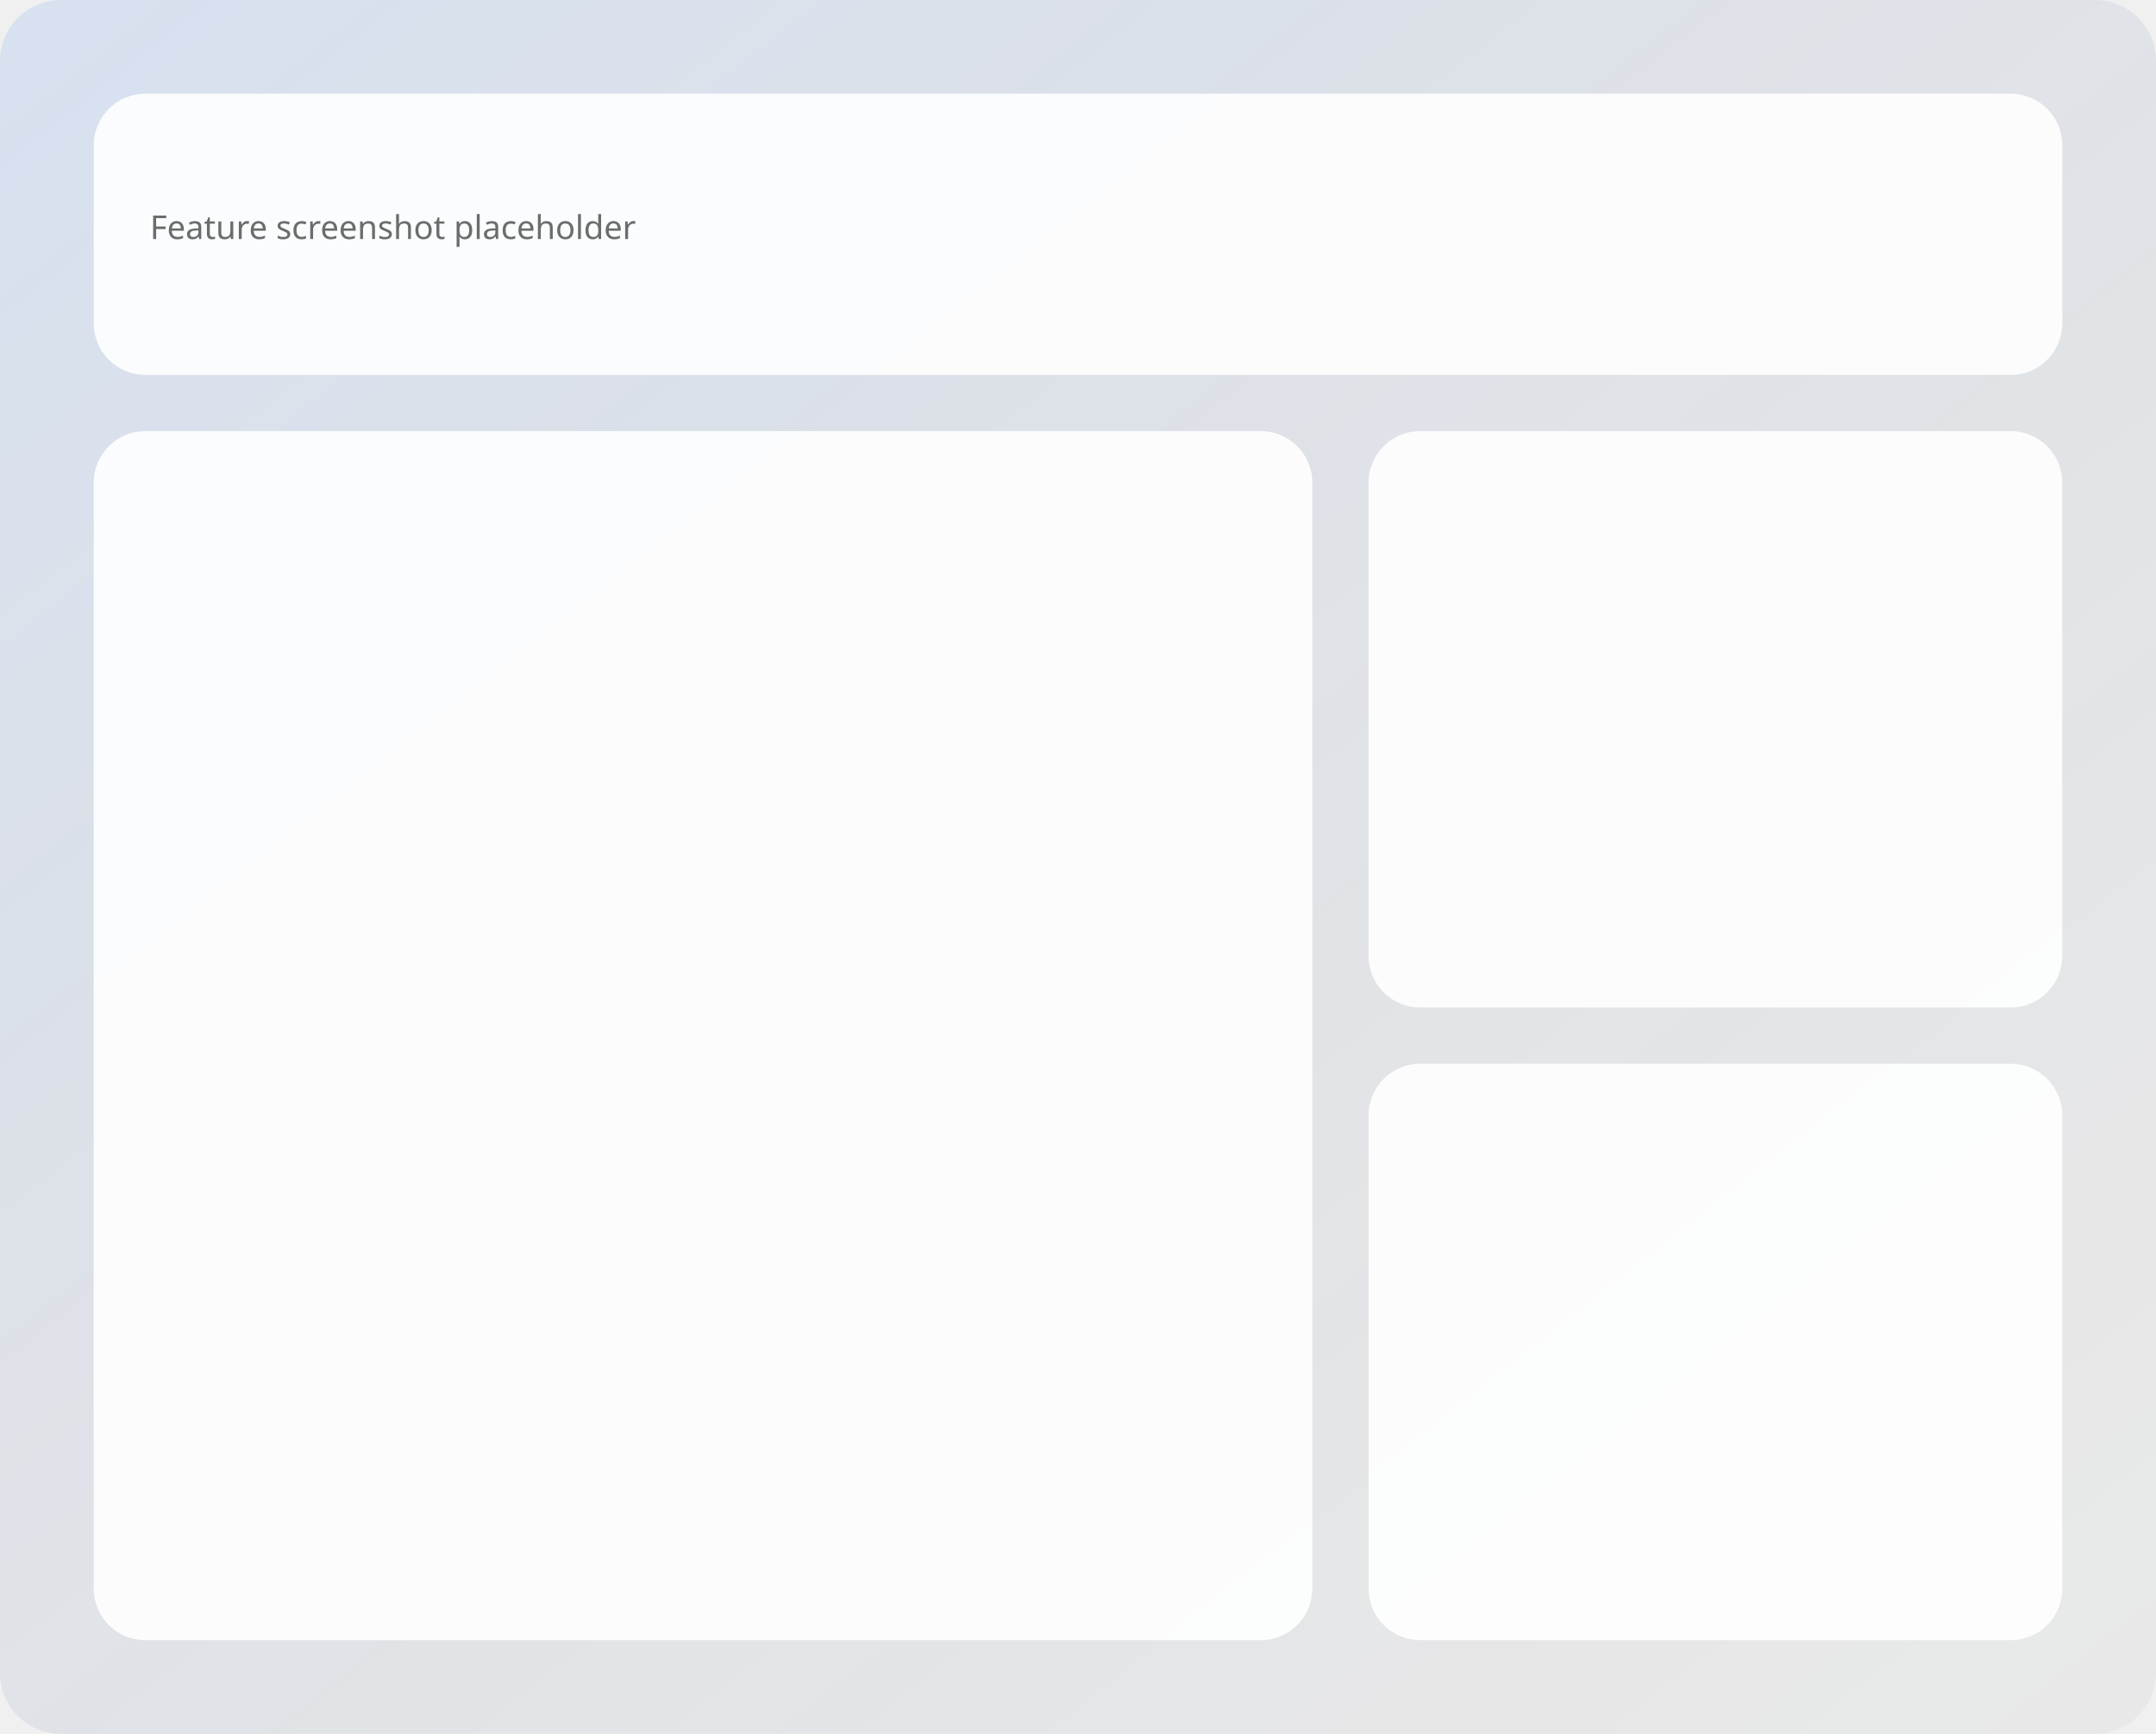
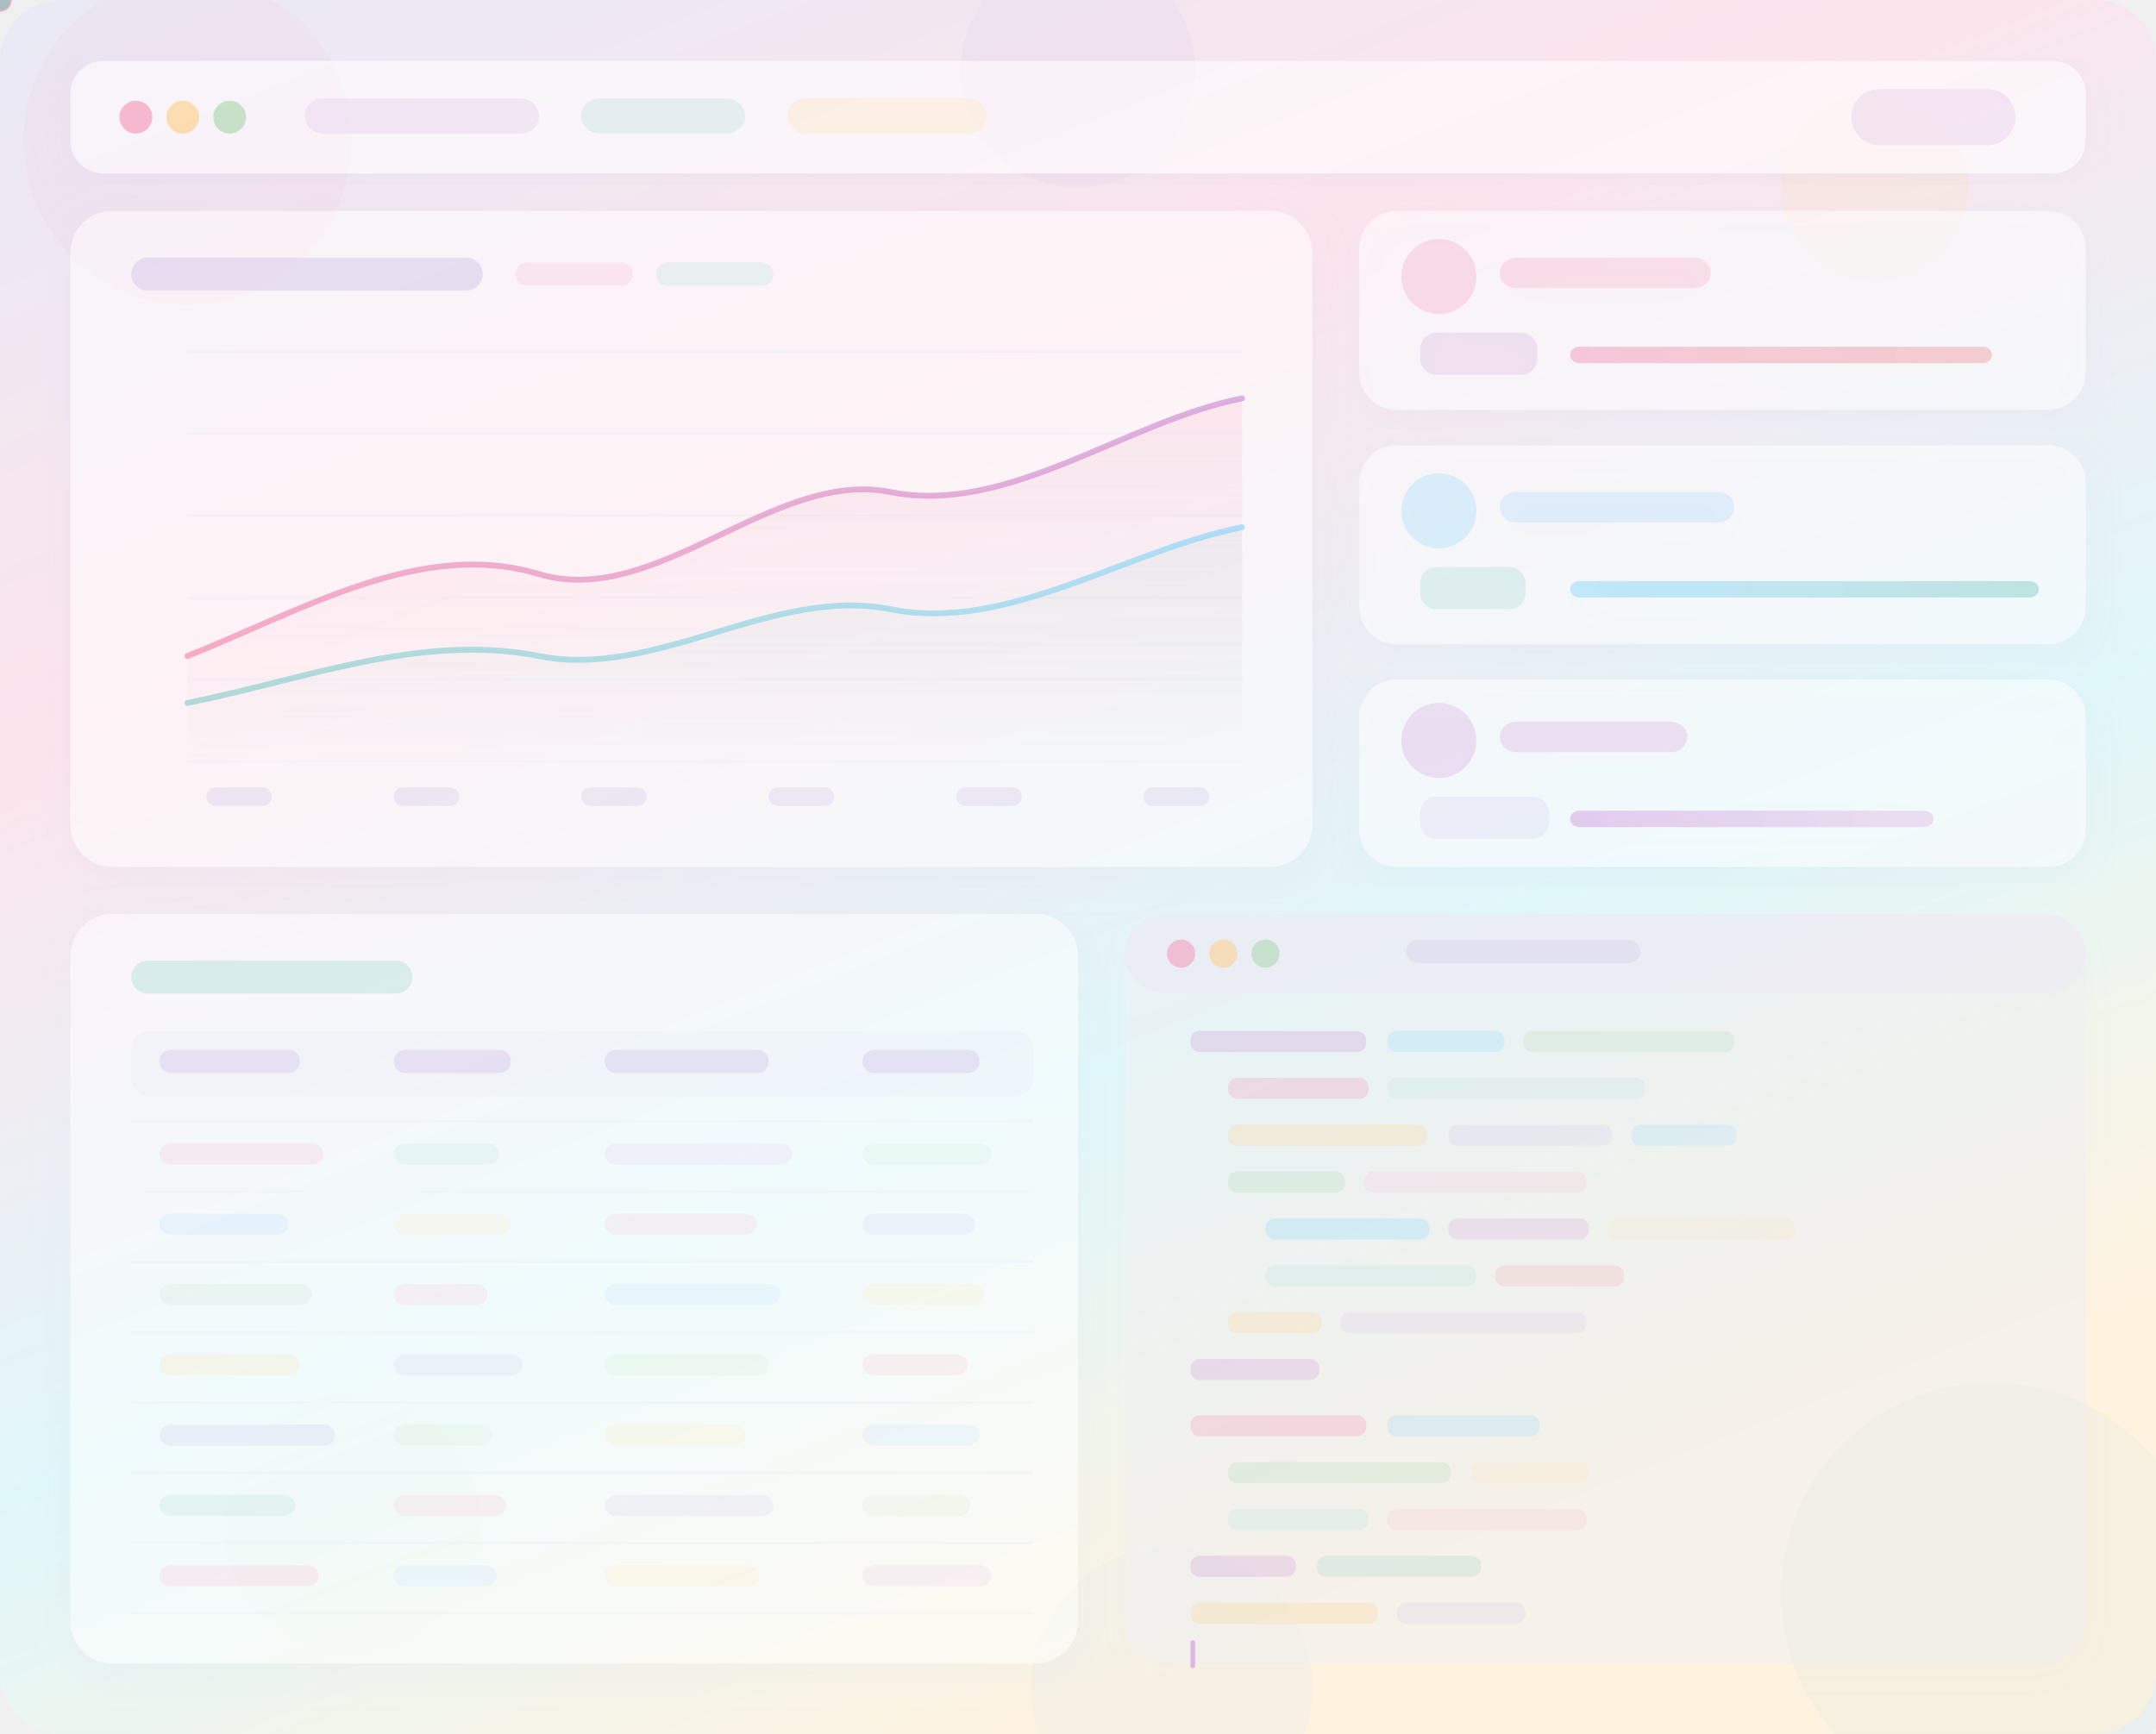
<svg xmlns="http://www.w3.org/2000/svg" width="920" height="740" viewBox="0 0 920 740">
  <defs>
-     <linearGradient id="g" x1="0" x2="1" y1="0" y2="1">
-       <stop offset="0" stop-color="#1f6feb" stop-opacity=".12" />
-       <stop offset="1" stop-color="#0b0b0b" stop-opacity=".03" />
-     </linearGradient>
+     <linearGradient id="fbg" x1="0" y1="0" x2=".5" y2="1">
+       <stop offset="0%" stop-color="#e8eaf6" />
+       <stop offset="35%" stop-color="#fce4ec" />
+       <stop offset="70%" stop-color="#e0f7fa" />
+       <stop offset="100%" stop-color="#fff3e0" />
+     </linearGradient>
+     <linearGradient id="fl1" x1="0" y1="0" x2="1" y2="0">
+       <stop offset="0%" stop-color="#f48fb1" />
+       <stop offset="100%" stop-color="#ce93d8" />
+     </linearGradient>
+     <linearGradient id="fl2" x1="0" y1="0" x2="1" y2="0">
+       <stop offset="0%" stop-color="#80cbc4" />
+       <stop offset="100%" stop-color="#81d4fa" />
+     </linearGradient>
+     <linearGradient id="fa1" x1="0" y1="0" x2="0" y2="1">
+       <stop offset="0%" stop-color="#f48fb1" stop-opacity=".18" />
+       <stop offset="100%" stop-color="#f48fb1" stop-opacity="0" />
+     </linearGradient>
+     <linearGradient id="fa2" x1="0" y1="0" x2="0" y2="1">
+       <stop offset="0%" stop-color="#80cbc4" stop-opacity=".14" />
+       <stop offset="100%" stop-color="#80cbc4" stop-opacity="0" />
+     </linearGradient>
+     <linearGradient id="fp1" x1="0" y1="0" x2="1" y2="0">
+       <stop offset="0%" stop-color="#f48fb1" />
+       <stop offset="100%" stop-color="#ef9a9a" />
+     </linearGradient>
+     <linearGradient id="fp2" x1="0" y1="0" x2="1" y2="0">
+       <stop offset="0%" stop-color="#81d4fa" />
+       <stop offset="100%" stop-color="#80cbc4" />
+     </linearGradient>
+     <linearGradient id="fp3" x1="0" y1="0" x2="1" y2="0">
+       <stop offset="0%" stop-color="#ce93d8" />
+       <stop offset="100%" stop-color="#e1bee7" />
+     </linearGradient>
+     <linearGradient id="fp4" x1="0" y1="0" x2="1" y2="0">
+       <stop offset="0%" stop-color="#ffcc80" />
+       <stop offset="100%" stop-color="#ffe0b2" />
+     </linearGradient>
+     <filter id="fs">
+       <feDropShadow dx="0" dy="4" stdDeviation="8" flood-color="#c5cae9" flood-opacity=".22" />
+     </filter>
+     <filter id="fgl">
+       <feGaussianBlur stdDeviation="5" result="b" />
+       <feMerge>
+         <feMergeNode in="b" />
+         <feMergeNode in="SourceGraphic" />
+       </feMerge>
+     </filter>
  </defs>
-   <rect x="0" y="0" width="920" height="740" rx="26" fill="url(#g)" />
-   <rect x="40" y="40" width="840" height="120" rx="22" fill="#ffffff" opacity=".9" />
-   <rect x="40" y="184" width="520" height="516" rx="22" fill="#ffffff" opacity=".9" />
-   <rect x="584" y="184" width="296" height="246" rx="22" fill="#ffffff" opacity=".9" />
-   <rect x="584" y="454" width="296" height="246" rx="22" fill="#ffffff" opacity=".9" />
-   <text x="64" y="102" fill="#0b0b0b" opacity=".60" font-family="ui-sans-serif, system-ui" font-size="14">Feature screenshot placeholder</text>
+   <rect width="920" height="740" rx="26" fill="url(#fbg)" />
+   <circle cx="80" cy="60" r="70" fill="#f8bbd0" opacity=".14">
+     <animate attributeName="cy" values="60;38;60" dur="8s" repeatCount="indefinite" />
+     <animate attributeName="r" values="70;85;70" dur="8s" repeatCount="indefinite" />
+   </circle>
+   <circle cx="850" cy="680" r="90" fill="#b2dfdb" opacity=".12">
+     <animate attributeName="cy" values="680;650;680" dur="10s" repeatCount="indefinite" />
+   </circle>
+   <circle cx="460" cy="30" r="50" fill="#d1c4e9" opacity=".14">
+     <animate attributeName="cx" values="460;495;460" dur="9s" repeatCount="indefinite" />
+   </circle>
+   <circle cx="800" cy="80" r="40" fill="#ffe0b2" opacity=".18">
+     <animate attributeName="cy" values="80;58;80" dur="6s" repeatCount="indefinite" />
+   </circle>
+   <circle cx="150" cy="650" r="55" fill="#c8e6c9" opacity=".1">
+     <animate attributeName="cx" values="150;175;150" dur="11s" repeatCount="indefinite" />
+   </circle>
+   <circle cx="500" cy="720" r="60" fill="#bbdefb" opacity=".1">
+     <animate attributeName="cy" values="720;695;720" dur="8s" repeatCount="indefinite" />
+   </circle>
+   <rect x="30" y="26" width="860" height="48" rx="14" fill="#fff" opacity=".6" filter="url(#fs)" />
+   <circle cx="58" cy="50" r="7" fill="#f48fb1" opacity=".6" />
+   <circle cx="78" cy="50" r="7" fill="#ffcc80" opacity=".6" />
+   <circle cx="98" cy="50" r="7" fill="#a5d6a7" opacity=".6" />
+   <rect x="130" y="42" width="100" height="15" rx="8" fill="#e1bee7" opacity=".3" />
+   <rect x="248" y="42" width="70" height="15" rx="8" fill="#b2dfdb" opacity=".3" />
+   <rect x="336" y="42" width="85" height="15" rx="8" fill="#ffe0b2" opacity=".3" />
+   <rect x="790" y="38" width="70" height="24" rx="12" fill="#ce93d8" opacity=".18" />
+   <rect x="30" y="90" width="530" height="280" rx="18" fill="#fff" opacity=".52" filter="url(#fs)" />
+   <rect x="56" y="110" width="150" height="14" rx="7" fill="#d1c4e9" opacity=".45" />
+   <rect x="220" y="112" width="50" height="10" rx="5" fill="#f8bbd0" opacity=".25" />
+   <rect x="280" y="112" width="50" height="10" rx="5" fill="#b2dfdb" opacity=".25" />
+   <g stroke="#e8eaf6" stroke-width="1" opacity=".35">
+     <line x1="80" y1="150" x2="530" y2="150" />
+     <line x1="80" y1="185" x2="530" y2="185" />
+     <line x1="80" y1="220" x2="530" y2="220" />
+     <line x1="80" y1="255" x2="530" y2="255" />
+     <line x1="80" y1="290" x2="530" y2="290" />
+     <line x1="80" y1="325" x2="530" y2="325" />
+   </g>
+   <path d="M80,280 C130,260 180,230 230,245 C280,260 330,200 380,210 C430,220 480,180 530,170 L530,325 L80,325Z" fill="url(#fa1)" opacity=".8">
+     <animate attributeName="d" values="M80,280 C130,260 180,230 230,245 C280,260 330,200 380,210 C430,220 480,180 530,170L530,325 L80,325Z;M80,270 C130,250 180,260 230,230 C280,240 330,210 380,190 C430,200 480,195 530,180L530,325 L80,325Z;M80,280 C130,260 180,230 230,245 C280,260 330,200 380,210 C430,220 480,180 530,170L530,325 L80,325Z" dur="6s" repeatCount="indefinite" />
+   </path>
+   <path d="M80,300 C130,290 180,270 230,280 C280,290 330,250 380,260 C430,270 480,235 530,225 L530,325 L80,325Z" fill="url(#fa2)" opacity=".7">
+     <animate attributeName="d" values="M80,300 C130,290 180,270 230,280 C280,290 330,250 380,260 C430,270 480,235 530,225L530,325 L80,325Z;M80,295 C130,280 180,295 230,270 C280,280 330,260 380,245 C430,255 480,250 530,235L530,325 L80,325Z;M80,300 C130,290 180,270 230,280 C280,290 330,250 380,260 C430,270 480,235 530,225L530,325 L80,325Z" dur="7s" repeatCount="indefinite" />
+   </path>
+   <path d="M80,280 C130,260 180,230 230,245 C280,260 330,200 380,210 C430,220 480,180 530,170" fill="none" stroke="url(#fl1)" stroke-width="2.5" stroke-linecap="round" opacity=".7">
+     <animate attributeName="d" values="M80,280 C130,260 180,230 230,245 C280,260 330,200 380,210 C430,220 480,180 530,170;M80,270 C130,250 180,260 230,230 C280,240 330,210 380,190 C430,200 480,195 530,180;M80,280 C130,260 180,230 230,245 C280,260 330,200 380,210 C430,220 480,180 530,170" dur="6s" repeatCount="indefinite" />
+   </path>
+   <path d="M80,300 C130,290 180,270 230,280 C280,290 330,250 380,260 C430,270 480,235 530,225" fill="none" stroke="url(#fl2)" stroke-width="2.5" stroke-linecap="round" opacity=".6">
+     <animate attributeName="d" values="M80,300 C130,290 180,270 230,280 C280,290 330,250 380,260 C430,270 480,235 530,225;M80,295 C130,280 180,295 230,270 C280,280 330,260 380,245 C430,255 480,250 530,235;M80,300 C130,290 180,270 230,280 C280,290 330,250 380,260 C430,270 480,235 530,225" dur="7s" repeatCount="indefinite" />
+   </path>
+   <circle r="5" fill="#f48fb1" opacity=".7" filter="url(#fgl)">
+     <animateMotion dur="6s" repeatCount="indefinite" path="M80,280 C130,260 180,230 230,245 C280,260 330,200 380,210 C430,220 480,180 530,170" />
+   </circle>
+   <circle r="4.5" fill="#80cbc4" opacity=".65" filter="url(#fgl)">
+     <animateMotion dur="7s" repeatCount="indefinite" path="M80,300 C130,290 180,270 230,280 C280,290 330,250 380,260 C430,270 480,235 530,225" />
+   </circle>
+   <rect x="88" y="336" width="28" height="8" rx="4" fill="#d1c4e9" opacity=".3" />
+   <rect x="168" y="336" width="28" height="8" rx="4" fill="#d1c4e9" opacity=".3" />
+   <rect x="248" y="336" width="28" height="8" rx="4" fill="#d1c4e9" opacity=".3" />
+   <rect x="328" y="336" width="28" height="8" rx="4" fill="#d1c4e9" opacity=".3" />
+   <rect x="408" y="336" width="28" height="8" rx="4" fill="#d1c4e9" opacity=".3" />
+   <rect x="488" y="336" width="28" height="8" rx="4" fill="#d1c4e9" opacity=".3" />
+   <g filter="url(#fs)">
+     <rect x="580" y="90" width="310" height="85" rx="16" fill="#fff" opacity=".55">
+       <animate attributeName="y" values="90;84;90" dur="5s" repeatCount="indefinite" />
+     </rect>
+     <circle cx="614" cy="118" r="16" fill="#f48fb1" opacity=".25" />
+     <rect x="640" y="110" width="90" height="13" rx="7" fill="#f8bbd0" opacity=".4" />
+     <rect x="606" y="142" width="50" height="18" rx="7" fill="#ce93d8" opacity=".2" />
+     <rect x="670" y="148" width="180" height="7" rx="4" fill="url(#fp1)" opacity=".45">
+       <animate attributeName="width" values="0;180" dur="2s" fill="freeze" begin=".3s" />
+     </rect>
+   </g>
+   <g filter="url(#fs)">
+     <rect x="580" y="190" width="310" height="85" rx="16" fill="#fff" opacity=".55">
+       <animate attributeName="y" values="190;183;190" dur="6s" repeatCount="indefinite" />
+     </rect>
+     <circle cx="614" cy="218" r="16" fill="#81d4fa" opacity=".25" />
+     <rect x="640" y="210" width="100" height="13" rx="7" fill="#bbdefb" opacity=".4" />
+     <rect x="606" y="242" width="45" height="18" rx="7" fill="#80cbc4" opacity=".2" />
+     <rect x="670" y="248" width="200" height="7" rx="4" fill="url(#fp2)" opacity=".45">
+       <animate attributeName="width" values="0;200" dur="2s" fill="freeze" begin=".6s" />
+     </rect>
+   </g>
+   <g filter="url(#fs)">
+     <rect x="580" y="290" width="310" height="80" rx="16" fill="#fff" opacity=".55">
+       <animate attributeName="y" values="290;282;290" dur="7s" repeatCount="indefinite" />
+     </rect>
+     <circle cx="614" cy="316" r="16" fill="#ce93d8" opacity=".25" />
+     <rect x="640" y="308" width="80" height="13" rx="7" fill="#e1bee7" opacity=".4" />
+     <rect x="606" y="340" width="55" height="18" rx="7" fill="#d1c4e9" opacity=".2" />
+     <rect x="670" y="346" width="155" height="7" rx="4" fill="url(#fp3)" opacity=".45">
+       <animate attributeName="width" values="0;155" dur="2s" fill="freeze" begin=".9s" />
+     </rect>
+   </g>
+   <rect x="30" y="390" width="430" height="320" rx="18" fill="#fff" opacity=".5" filter="url(#fs)" />
+   <rect x="56" y="410" width="120" height="14" rx="7" fill="#b2dfdb" opacity=".45" />
+   <rect x="56" y="440" width="385" height="28" rx="8" fill="#e8eaf6" opacity=".3" />
+   <rect x="68" y="448" width="60" height="10" rx="5" fill="#d1c4e9" opacity=".4" />
+   <rect x="168" y="448" width="50" height="10" rx="5" fill="#d1c4e9" opacity=".4" />
+   <rect x="258" y="448" width="70" height="10" rx="5" fill="#d1c4e9" opacity=".4" />
+   <rect x="368" y="448" width="50" height="10" rx="5" fill="#d1c4e9" opacity=".4" />
+   <g opacity=".65">
+     <rect x="56" y="478" width="385" height="1" fill="#e8eaf6" opacity=".5" />
+     <rect x="68" y="488" width="70" height="9" rx="5" fill="#f8bbd0" opacity=".35">
+       <animate attributeName="opacity" values="0;.35" dur=".5s" fill="freeze" begin=".3s" />
+     </rect>
+     <rect x="168" y="488" width="45" height="9" rx="5" fill="#b2dfdb" opacity=".3" />
+     <rect x="258" y="488" width="80" height="9" rx="5" fill="#e1bee7" opacity=".3" />
+     <rect x="368" y="488" width="55" height="9" rx="5" fill="#c8e6c9" opacity=".3" />
+     <rect x="56" y="508" width="385" height="1" fill="#e8eaf6" opacity=".5" />
+     <rect x="68" y="518" width="55" height="9" rx="5" fill="#bbdefb" opacity=".35">
+       <animate attributeName="opacity" values="0;.35" dur=".5s" fill="freeze" begin=".5s" />
+     </rect>
+     <rect x="168" y="518" width="50" height="9" rx="5" fill="#ffe0b2" opacity=".3" />
+     <rect x="258" y="518" width="65" height="9" rx="5" fill="#f8bbd0" opacity=".3" />
+     <rect x="368" y="518" width="48" height="9" rx="5" fill="#d1c4e9" opacity=".3" />
+     <rect x="56" y="538" width="385" height="1" fill="#e8eaf6" opacity=".5" />
+     <rect x="68" y="548" width="65" height="9" rx="5" fill="#c8e6c9" opacity=".35">
+       <animate attributeName="opacity" values="0;.35" dur=".5s" fill="freeze" begin=".7s" />
+     </rect>
+     <rect x="168" y="548" width="40" height="9" rx="5" fill="#f8bbd0" opacity=".3" />
+     <rect x="258" y="548" width="75" height="9" rx="5" fill="#bbdefb" opacity=".3" />
+     <rect x="368" y="548" width="52" height="9" rx="5" fill="#ffe0b2" opacity=".3" />
+     <rect x="56" y="568" width="385" height="1" fill="#e8eaf6" opacity=".5" />
+     <rect x="68" y="578" width="60" height="9" rx="5" fill="#ffe0b2" opacity=".35">
+       <animate attributeName="opacity" values="0;.35" dur=".5s" fill="freeze" begin=".9s" />
+     </rect>
+     <rect x="168" y="578" width="55" height="9" rx="5" fill="#d1c4e9" opacity=".3" />
+     <rect x="258" y="578" width="70" height="9" rx="5" fill="#c8e6c9" opacity=".3" />
+     <rect x="368" y="578" width="45" height="9" rx="5" fill="#f8bbd0" opacity=".3" />
+     <rect x="56" y="598" width="385" height="1" fill="#e8eaf6" opacity=".5" />
+     <rect x="68" y="608" width="75" height="9" rx="5" fill="#d1c4e9" opacity=".35">
+       <animate attributeName="opacity" values="0;.35" dur=".5s" fill="freeze" begin="1.1s" />
+     </rect>
+     <rect x="168" y="608" width="42" height="9" rx="5" fill="#c8e6c9" opacity=".3" />
+     <rect x="258" y="608" width="60" height="9" rx="5" fill="#ffe0b2" opacity=".3" />
+     <rect x="368" y="608" width="50" height="9" rx="5" fill="#bbdefb" opacity=".3" />
+     <rect x="56" y="628" width="385" height="1" fill="#e8eaf6" opacity=".5" />
+     <rect x="68" y="638" width="58" height="9" rx="5" fill="#b2dfdb" opacity=".35" />
+     <rect x="168" y="638" width="48" height="9" rx="5" fill="#f8bbd0" opacity=".3" />
+     <rect x="258" y="638" width="72" height="9" rx="5" fill="#d1c4e9" opacity=".3" />
+     <rect x="368" y="638" width="46" height="9" rx="5" fill="#c8e6c9" opacity=".3" />
+     <rect x="56" y="658" width="385" height="1" fill="#e8eaf6" opacity=".5" />
+     <rect x="68" y="668" width="68" height="9" rx="5" fill="#f8bbd0" opacity=".35" />
+     <rect x="168" y="668" width="44" height="9" rx="5" fill="#bbdefb" opacity=".3" />
+     <rect x="258" y="668" width="66" height="9" rx="5" fill="#ffe0b2" opacity=".3" />
+     <rect x="368" y="668" width="55" height="9" rx="5" fill="#e1bee7" opacity=".3" />
+     <rect x="56" y="688" width="385" height="1" fill="#e8eaf6" opacity=".5" />
+   </g>
+   <rect x="480" y="390" width="410" height="320" rx="18" fill="#1e1e2e" opacity=".08" filter="url(#fs)" />
+   <rect x="480" y="390" width="410" height="320" rx="18" fill="#fff" opacity=".5" />
+   <rect x="480" y="390" width="410" height="34" rx="18" fill="#ede7f6" opacity=".4" />
+   <circle cx="504" cy="407" r="6" fill="#f48fb1" opacity=".5" />
+   <circle cx="522" cy="407" r="6" fill="#ffcc80" opacity=".5" />
+   <circle cx="540" cy="407" r="6" fill="#a5d6a7" opacity=".5" />
+   <rect x="600" y="401" width="100" height="10" rx="5" fill="#d1c4e9" opacity=".3" />
+   <g opacity=".55">
+     <rect x="508" y="440" width="75" height="9" rx="4" fill="#ce93d8" opacity=".5" />
+     <rect x="592" y="440" width="50" height="9" rx="4" fill="#81d4fa" opacity=".4" />
+     <rect x="650" y="440" width="90" height="9" rx="4" fill="#a5d6a7" opacity=".35" />
+     <rect x="524" y="460" width="60" height="9" rx="4" fill="#f48fb1" opacity=".45" />
+     <rect x="592" y="460" width="110" height="9" rx="4" fill="#b2dfdb" opacity=".35" />
+     <rect x="524" y="480" width="85" height="9" rx="4" fill="#ffcc80" opacity=".4" />
+     <rect x="618" y="480" width="70" height="9" rx="4" fill="#d1c4e9" opacity=".35" />
+     <rect x="696" y="480" width="45" height="9" rx="4" fill="#81d4fa" opacity=".3" />
+     <rect x="524" y="500" width="50" height="9" rx="4" fill="#a5d6a7" opacity=".4" />
+     <rect x="582" y="500" width="95" height="9" rx="4" fill="#f8bbd0" opacity=".35" />
+     <rect x="540" y="520" width="70" height="9" rx="4" fill="#81d4fa" opacity=".45" />
+     <rect x="618" y="520" width="60" height="9" rx="4" fill="#ce93d8" opacity=".35" />
+     <rect x="686" y="520" width="80" height="9" rx="4" fill="#ffe0b2" opacity=".3" />
+     <rect x="540" y="540" width="90" height="9" rx="4" fill="#b2dfdb" opacity=".4" />
+     <rect x="638" y="540" width="55" height="9" rx="4" fill="#ef9a9a" opacity=".35" />
+     <rect x="524" y="560" width="40" height="9" rx="4" fill="#ffcc80" opacity=".4" />
+     <rect x="572" y="560" width="105" height="9" rx="4" fill="#d1c4e9" opacity=".35" />
+     <rect x="508" y="580" width="55" height="9" rx="4" fill="#ce93d8" opacity=".45" />
+     <rect x="508" y="604" width="75" height="9" rx="4" fill="#f48fb1" opacity=".45" />
+     <rect x="592" y="604" width="65" height="9" rx="4" fill="#81d4fa" opacity=".4" />
+     <rect x="524" y="624" width="95" height="9" rx="4" fill="#a5d6a7" opacity=".4" />
+     <rect x="628" y="624" width="50" height="9" rx="4" fill="#ffe0b2" opacity=".35" />
+     <rect x="524" y="644" width="60" height="9" rx="4" fill="#b2dfdb" opacity=".4" />
+     <rect x="592" y="644" width="85" height="9" rx="4" fill="#f8bbd0" opacity=".35" />
+     <rect x="508" y="664" width="45" height="9" rx="4" fill="#ce93d8" opacity=".45" />
+     <rect x="562" y="664" width="70" height="9" rx="4" fill="#80cbc4" opacity=".35" />
+     <rect x="508" y="684" width="80" height="9" rx="4" fill="#ffcc80" opacity=".4" />
+     <rect x="596" y="684" width="55" height="9" rx="4" fill="#d1c4e9" opacity=".35" />
+   </g>
+   <rect x="508" y="700" width="2" height="12" rx="1" fill="#ce93d8" opacity=".6">
+     <animate attributeName="opacity" values=".6;0;.6" dur="1.2s" repeatCount="indefinite" />
+   </rect>
+   <circle cx="180" cy="160" r="3" fill="#f48fb1" opacity="0">
+     <animate attributeName="opacity" values="0;.85;0" dur="3s" repeatCount="indefinite" />
+     <animate attributeName="cy" values="160;145;160" dur="3s" repeatCount="indefinite" />
+   </circle>
+   <circle cx="750" cy="45" r="2.5" fill="#81d4fa" opacity="0">
+     <animate attributeName="opacity" values="0;.7;0" dur="4s" repeatCount="indefinite" begin="1s" />
+   </circle>
+   <circle cx="870" cy="400" r="2" fill="#ce93d8" opacity="0">
+     <animate attributeName="opacity" values="0;.8;0" dur="2.5s" repeatCount="indefinite" begin=".5s" />
+   </circle>
+   <circle cx="350" cy="720" r="2.8" fill="#a5d6a7" opacity="0">
+     <animate attributeName="opacity" values="0;.7;0" dur="3.5s" repeatCount="indefinite" begin="2s" />
+   </circle>
+   <circle cx="680" cy="720" r="2.5" fill="#ffcc80" opacity="0">
+     <animate attributeName="opacity" values="0;.8;0" dur="4s" repeatCount="indefinite" begin="1.5s" />
+   </circle>
+   <circle cx="900" cy="250" r="2" fill="#f48fb1" opacity="0">
+     <animate attributeName="opacity" values="0;.6;0" dur="3.2s" repeatCount="indefinite" begin="2.5s" />
+   </circle>
+   <circle cx="30" cy="360" r="2.5" fill="#81d4fa" opacity="0">
+     <animate attributeName="opacity" values="0;.7;0" dur="3.8s" repeatCount="indefinite" begin="1.2s" />
+   </circle>
+   <circle cx="560" cy="385" r="2" fill="#a5d6a7" opacity="0">
+     <animate attributeName="opacity" values="0;.65;0" dur="2.8s" repeatCount="indefinite" begin=".8s" />
+   </circle>
</svg>
